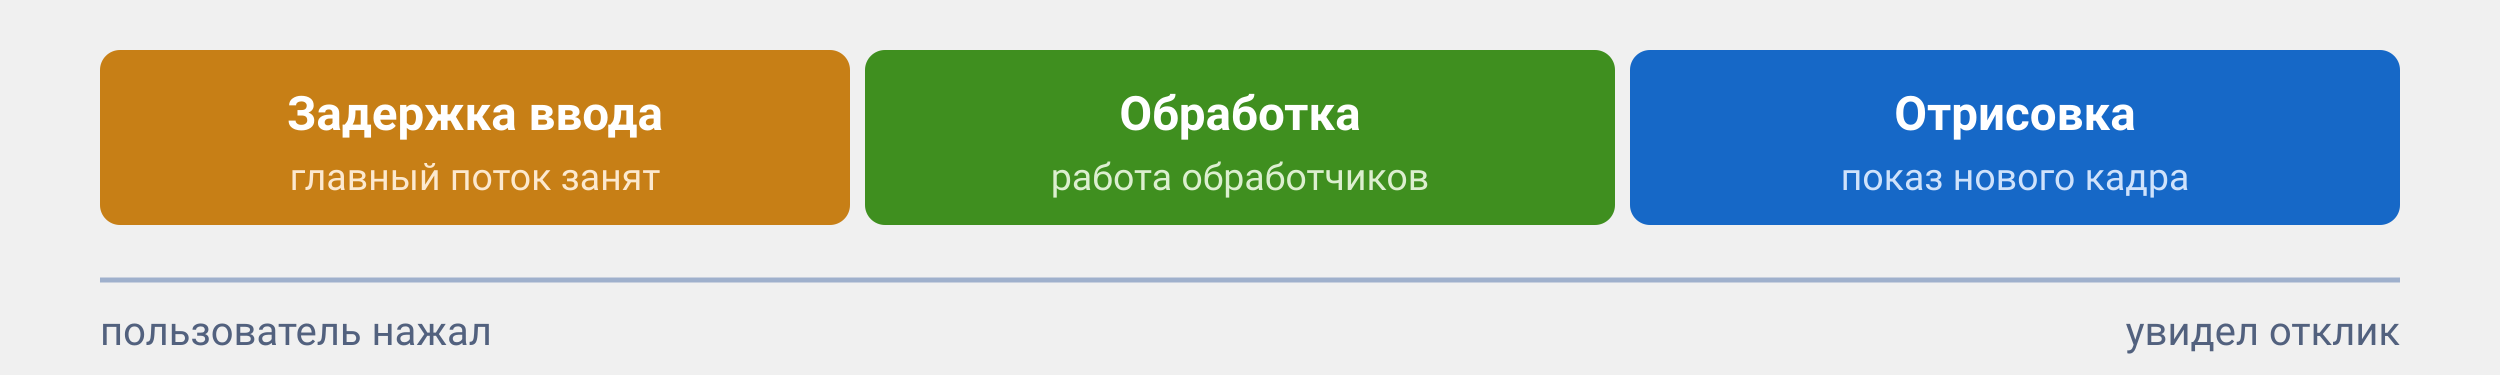
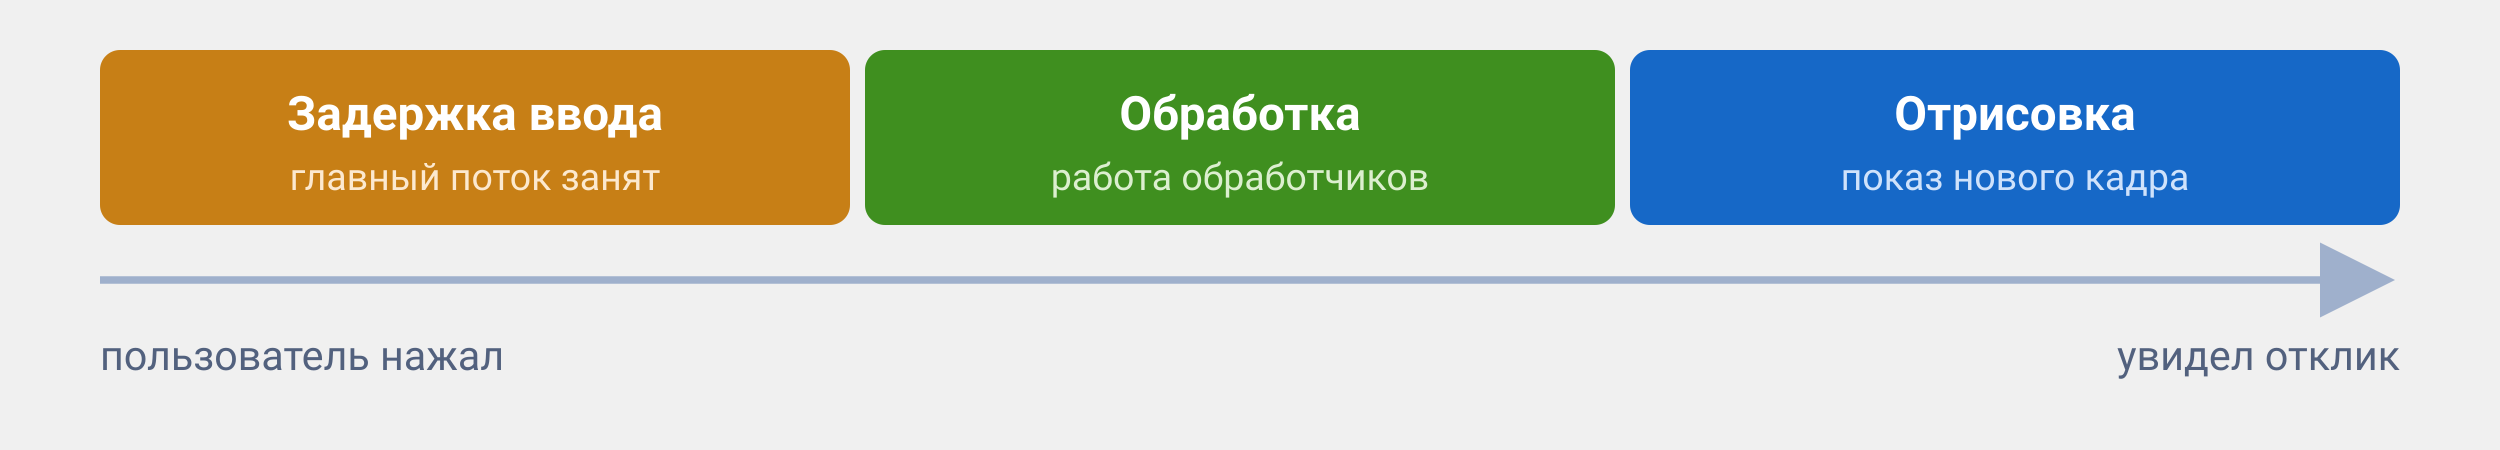
- <svg xmlns="http://www.w3.org/2000/svg" width="1000" height="150" viewBox="0 0 1000 150" font-family="-apple-system, 'Segoe UI', Roboto, sans-serif">
+ <svg xmlns="http://www.w3.org/2000/svg" width="1000" height="180" viewBox="0 0 1000 180" font-family="-apple-system, 'Segoe UI', Roboto, sans-serif">
+   <defs>
+     <marker id="inp-arrow" viewBox="0 0 10 10" refX="8" refY="5" markerWidth="10" markerHeight="10" orient="auto-start-reverse">
+       <path d="M0 0 L10 5 L0 10 Z" fill="#9fb0cc" />
+     </marker>
+   </defs>
  <g transform="translate(40,20)">
    <rect x="0" y="0" width="300" height="70" rx="8" fill="#c77f16" />
    <text x="150" y="32" fill="#fff" font-size="19" font-weight="700" text-anchor="middle">Задержка ввода</text>
    <text x="150" y="56" fill="#fce9cf" font-size="15" text-anchor="middle">главный поток занят</text>
    <rect x="306" y="0" width="300" height="70" rx="8" fill="#3f8f1f" />
    <text x="456" y="32" fill="#fff" font-size="19" font-weight="700" text-anchor="middle">Обработка</text>
    <text x="456" y="56" fill="#dcefcf" font-size="15" text-anchor="middle">работа обработчиков</text>
    <rect x="612" y="0" width="308" height="70" rx="8" fill="#1668c7" />
    <text x="766" y="32" fill="#fff" font-size="19" font-weight="700" text-anchor="middle">Отрисовка</text>
    <text x="766" y="56" fill="#cfe2fb" font-size="15" text-anchor="middle">показ нового кадра</text>
-     <line x1="0" y1="92" x2="920" y2="92" stroke="#9fb0cc" stroke-width="2" />
-     <text x="0" y="118" fill="#52617e" font-size="16">пользователь нажал</text>
-     <text x="920" y="118" fill="#52617e" font-size="16" text-anchor="end">увидел отклик</text>
+     <line x1="0" y1="92" x2="912" y2="92" stroke="#9fb0cc" stroke-width="3" marker-end="url(#inp-arrow)" />
+     <text x="0" y="128" fill="#52617e" font-size="16.5">пользователь нажал</text>
+     <text x="920" y="128" fill="#52617e" font-size="16.5" text-anchor="end">увидел отклик</text>
  </g>
</svg>
